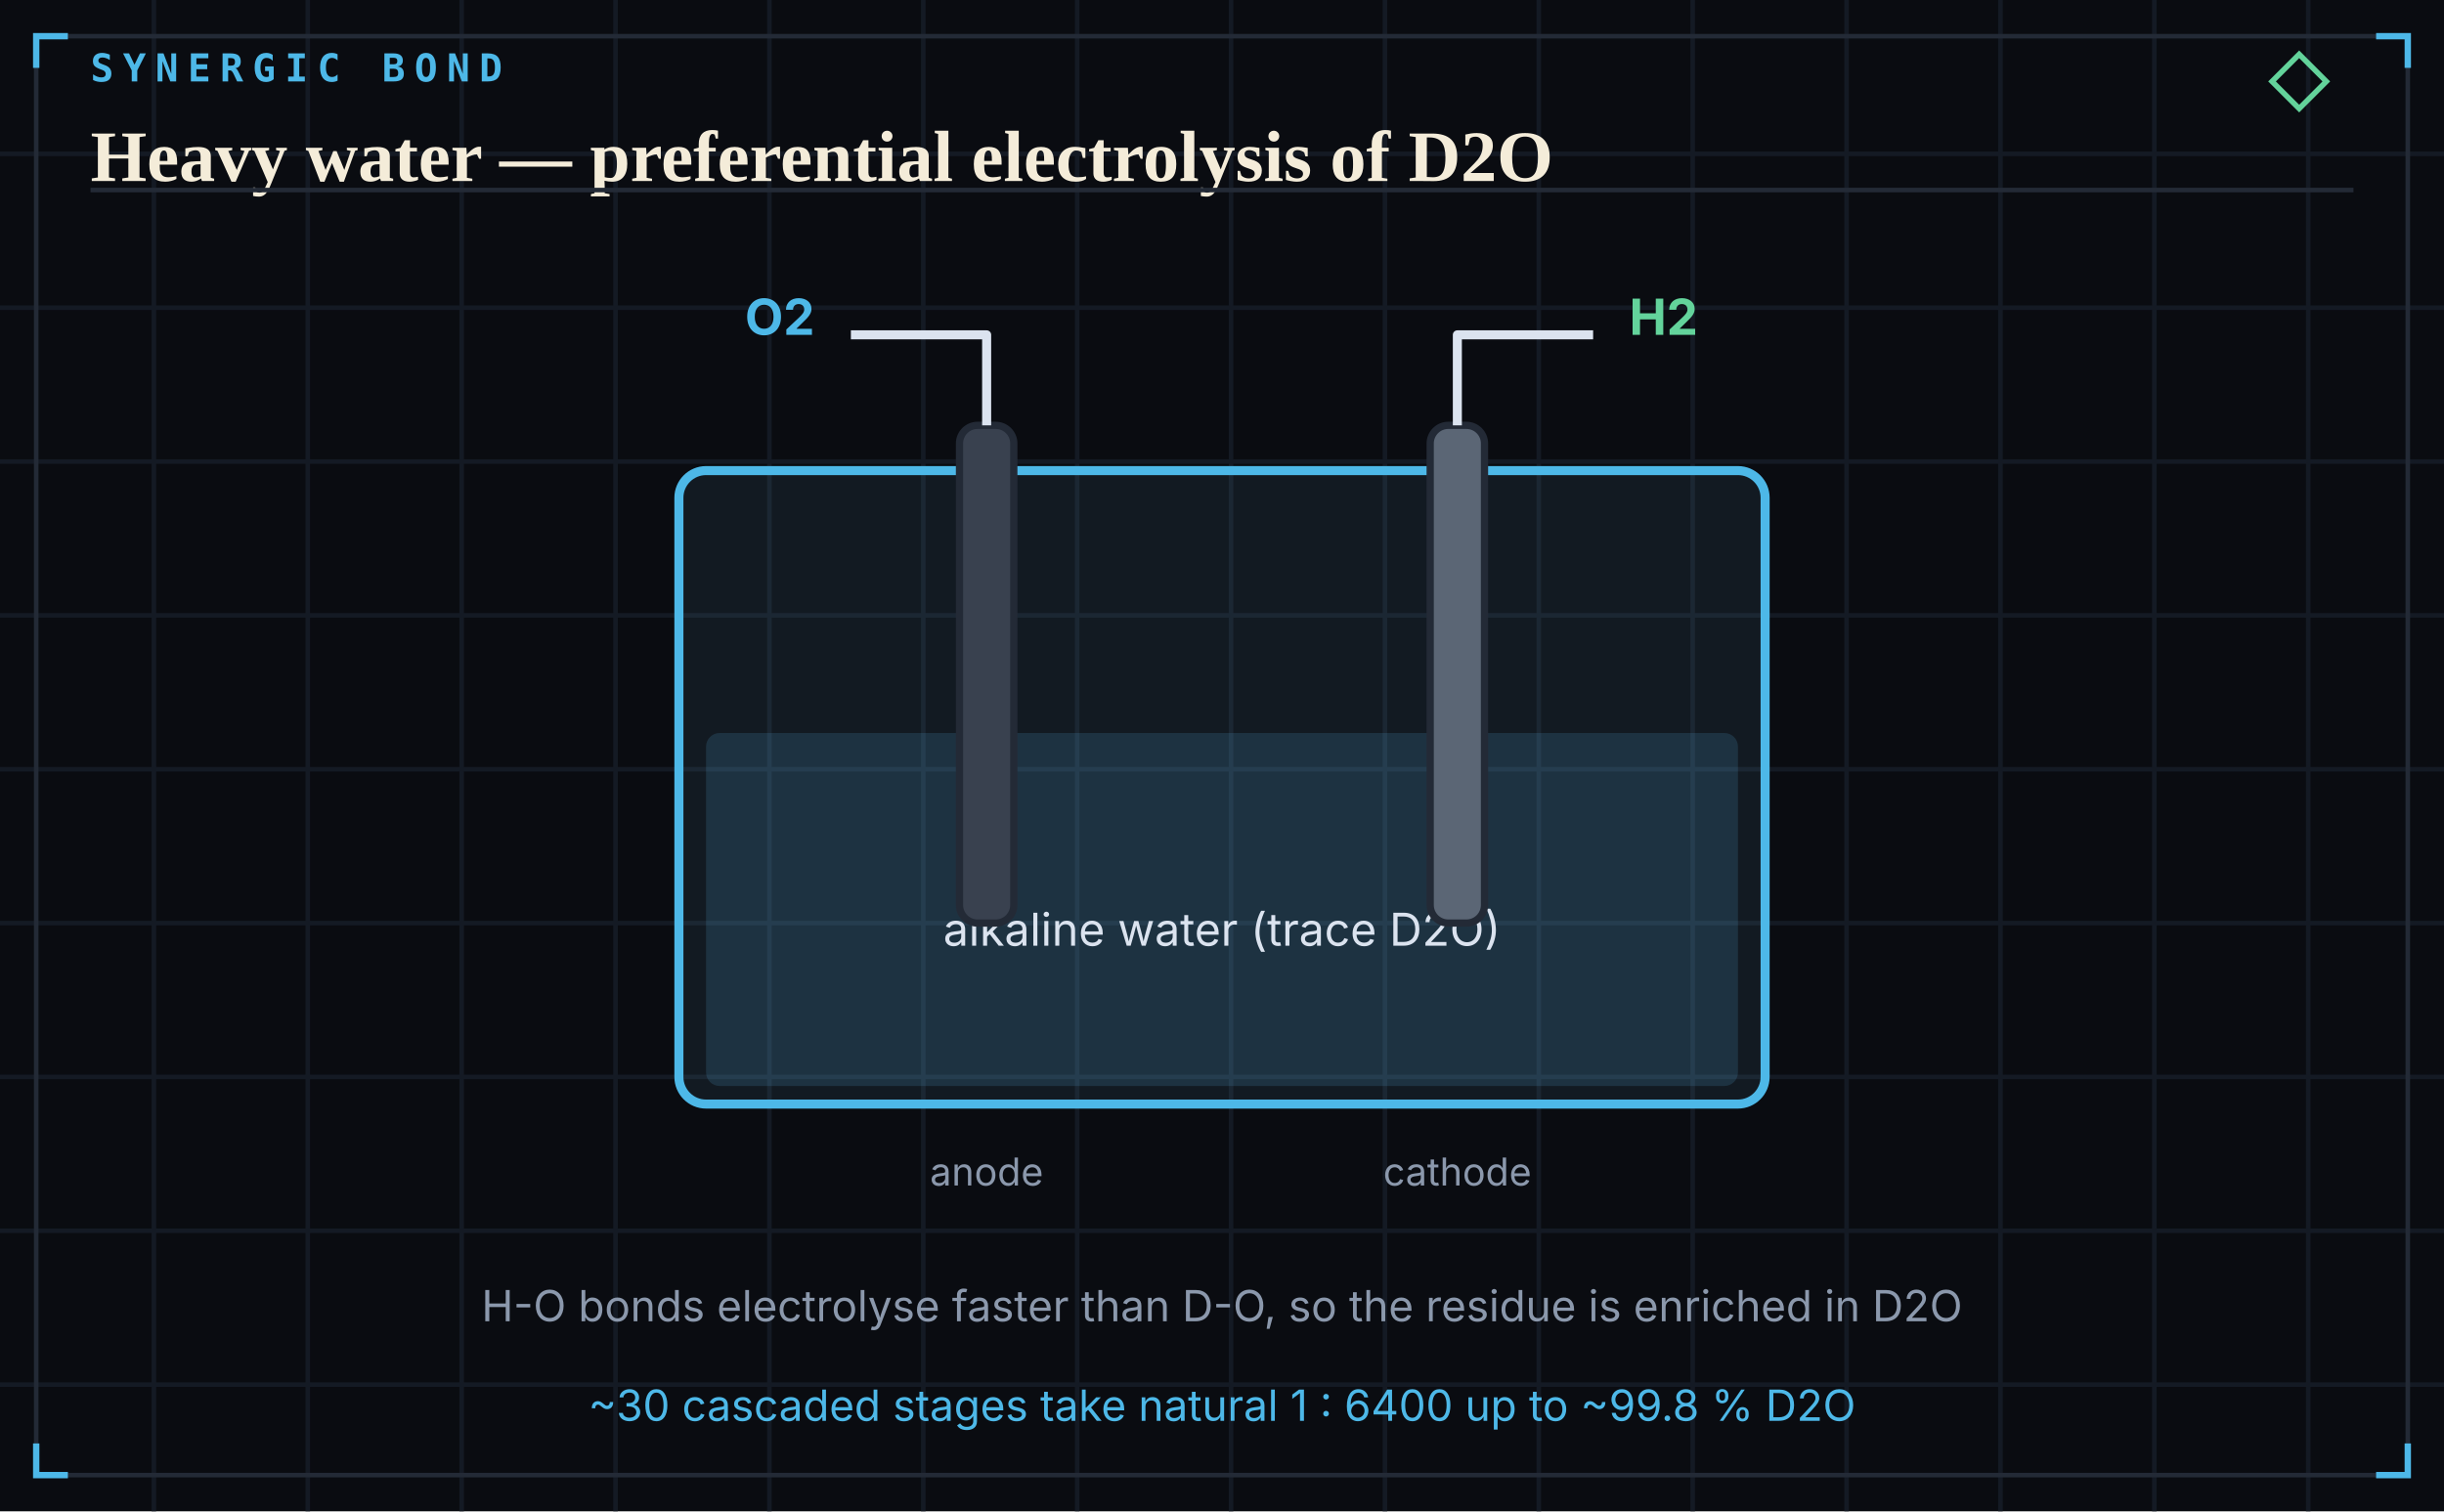
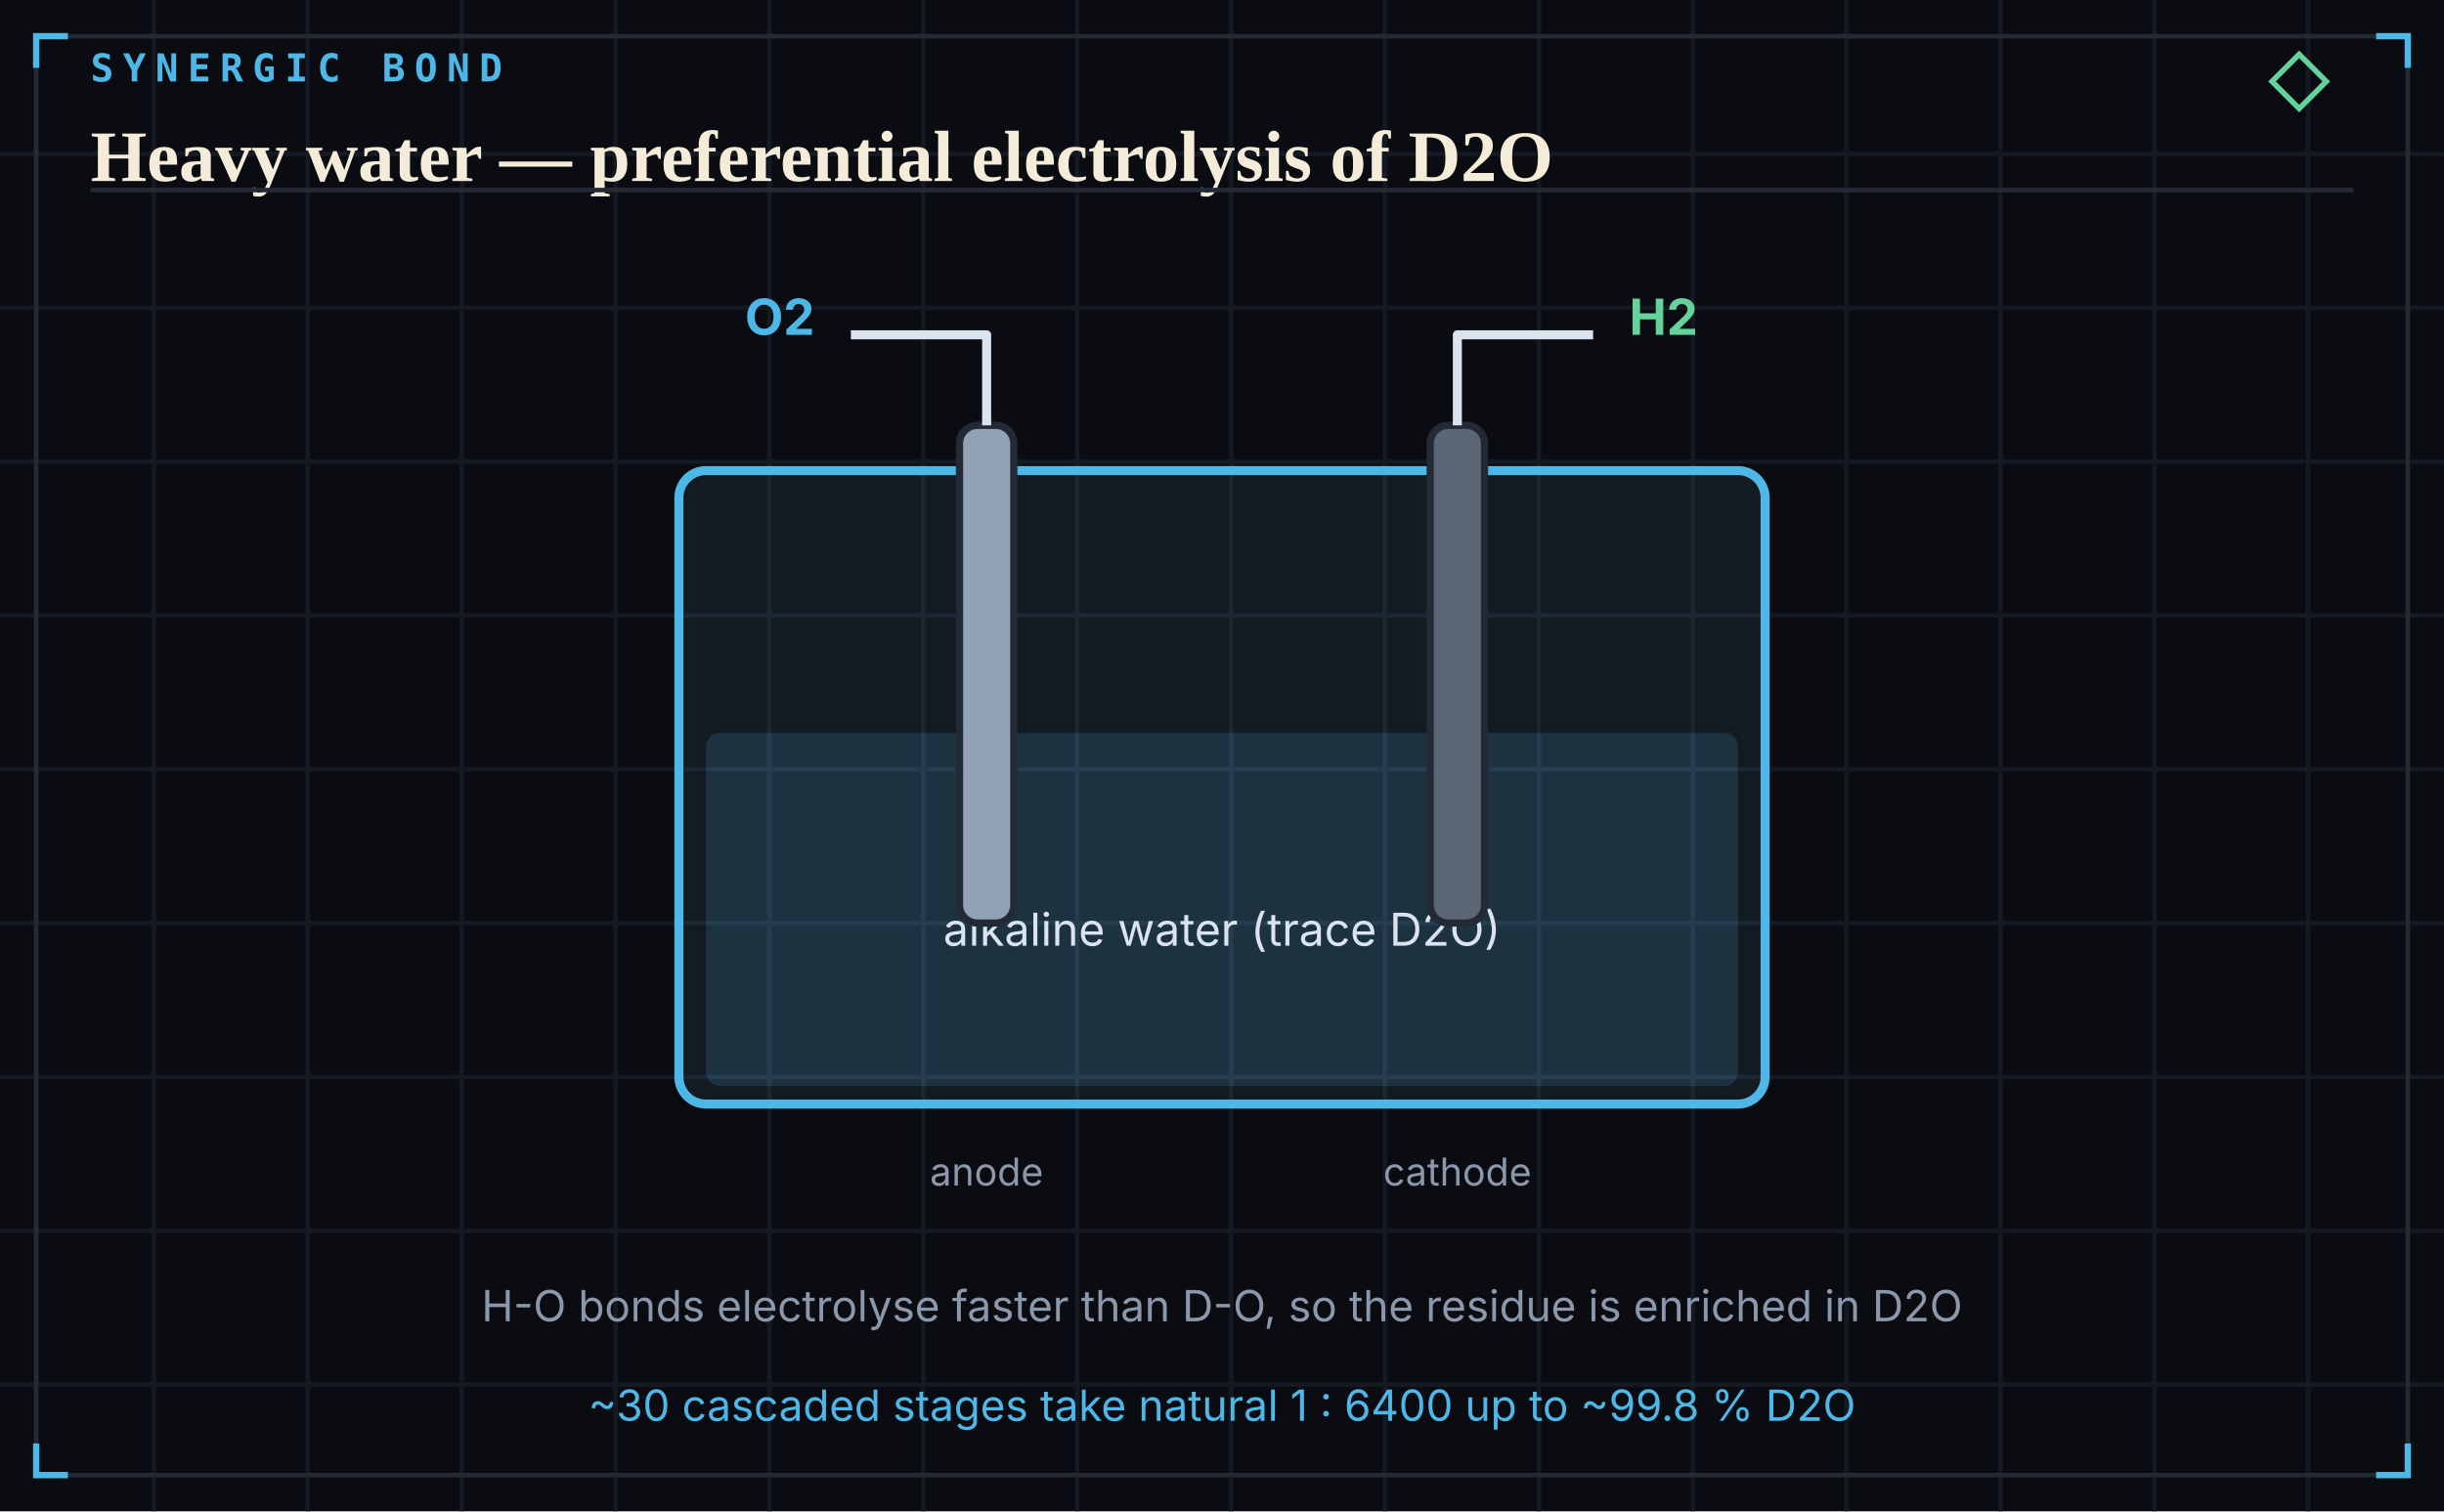
<svg xmlns="http://www.w3.org/2000/svg" width="540" height="334" viewBox="0 0 540 334" font-family="'Inter','Helvetica Neue',Arial,'DejaVu Sans',sans-serif">
  <rect width="540" height="334" fill="#0a0c11" />
  <g stroke="#141a24" stroke-width="1">
    <line x1="34" y1="0" x2="34" y2="334" />
    <line x1="68" y1="0" x2="68" y2="334" />
    <line x1="102" y1="0" x2="102" y2="334" />
    <line x1="136" y1="0" x2="136" y2="334" />
    <line x1="170" y1="0" x2="170" y2="334" />
    <line x1="204" y1="0" x2="204" y2="334" />
    <line x1="238" y1="0" x2="238" y2="334" />
    <line x1="272" y1="0" x2="272" y2="334" />
    <line x1="306" y1="0" x2="306" y2="334" />
    <line x1="340" y1="0" x2="340" y2="334" />
    <line x1="374" y1="0" x2="374" y2="334" />
    <line x1="408" y1="0" x2="408" y2="334" />
    <line x1="442" y1="0" x2="442" y2="334" />
    <line x1="476" y1="0" x2="476" y2="334" />
    <line x1="510" y1="0" x2="510" y2="334" />
    <line x1="0" y1="34" x2="540" y2="34" />
    <line x1="0" y1="68" x2="540" y2="68" />
    <line x1="0" y1="102" x2="540" y2="102" />
    <line x1="0" y1="136" x2="540" y2="136" />
    <line x1="0" y1="170" x2="540" y2="170" />
    <line x1="0" y1="204" x2="540" y2="204" />
    <line x1="0" y1="238" x2="540" y2="238" />
    <line x1="0" y1="272" x2="540" y2="272" />
    <line x1="0" y1="306" x2="540" y2="306" />
  </g>
  <rect x="8" y="8" width="524" height="318" fill="none" stroke="#232a36" stroke-width="1" />
  <path d="M 8 15 L 8 8 L 15 8" stroke="#4db8e8" stroke-width="1.4" fill="none" />
  <path d="M 532 15 L 532 8 L 525 8" stroke="#4db8e8" stroke-width="1.4" fill="none" />
  <path d="M 8 319 L 8 326 L 15 326" stroke="#4db8e8" stroke-width="1.4" fill="none" />
  <path d="M 532 319 L 532 326 L 525 326" stroke="#4db8e8" stroke-width="1.4" fill="none" />
  <text x="20" y="18" font-size="8.5" font-weight="bold" fill="#4db8e8" text-anchor="start" font-family="'SF Mono','DejaVu Sans Mono',ui-monospace,Menlo,monospace" letter-spacing="0.24em">SYNERGIC BOND</text>
  <path d="M 508 12 l 6 6 l -6 6 l -6 -6 z" fill="none" stroke="#63d39b" stroke-width="1.2" />
  <text x="20" y="40" font-size="16" font-weight="bold" fill="#f4ecd9" text-anchor="start" font-family="'Georgia','Times New Roman',serif">Heavy water  —  preferential electrolysis of D2O</text>
  <line x1="20" y1="42" x2="520" y2="42" stroke="#232a36" stroke-width="1" />
  <g transform="translate(0,34)">
    <rect x="150" y="70" width="240" height="140" rx="6" fill="rgba(120,190,235,0.08)" stroke="#4db8e8" stroke-width="2" />
    <rect x="156" y="128" width="228" height="78" rx="3" fill="rgba(90,175,225,0.16)" stroke="none" stroke-width="1.6" />
    <text x="270.0" y="175.0" font-size="10" font-weight="normal" fill="#dbe3ef" text-anchor="middle">alkaline water  (trace D2O)</text>
-     <rect x="212" y="60" width="12" height="110" rx="4" fill="#39414f" stroke="#232a36" stroke-width="1.6" />
+     <rect x="212" y="60" width="12" height="110" rx="4" fill="#93a1b5" stroke="#232a36" stroke-width="1.6" />
    <text x="218.0" y="228.0" font-size="8.5" font-weight="normal" fill="#8b98ac" text-anchor="middle">anode</text>
    <rect x="316" y="60" width="12" height="110" rx="4" fill="#5b6675" stroke="#232a36" stroke-width="1.6" />
    <text x="322.0" y="228.0" font-size="8.5" font-weight="normal" fill="#8b98ac" text-anchor="middle">cathode</text>
    <path d="M 218.0 60.0 L 218.0 40.0 L 188.0 40.0" fill="none" stroke="#dbe3ef" stroke-width="2" stroke-linejoin="round" />
    <text x="180.0" y="40.0" font-size="11" font-weight="bold" fill="#4db8e8" text-anchor="end">O2</text>
    <path d="M 322.0 60.0 L 322.0 40.0 L 352.0 40.0" fill="none" stroke="#dbe3ef" stroke-width="2" stroke-linejoin="round" />
    <text x="360.0" y="40.0" font-size="11" font-weight="bold" fill="#63d39b" text-anchor="start">H2</text>
    <text x="270.0" y="258.0" font-size="9.5" font-weight="normal" fill="#8b98ac" text-anchor="middle">H-O bonds electrolyse faster than D-O, so the residue is enriched in D2O</text>
    <text x="270.0" y="280.0" font-size="9.5" font-weight="normal" fill="#4db8e8" text-anchor="middle">~30 cascaded stages take natural 1 : 6400 up to ~99.8 % D2O</text>
  </g>
</svg>
